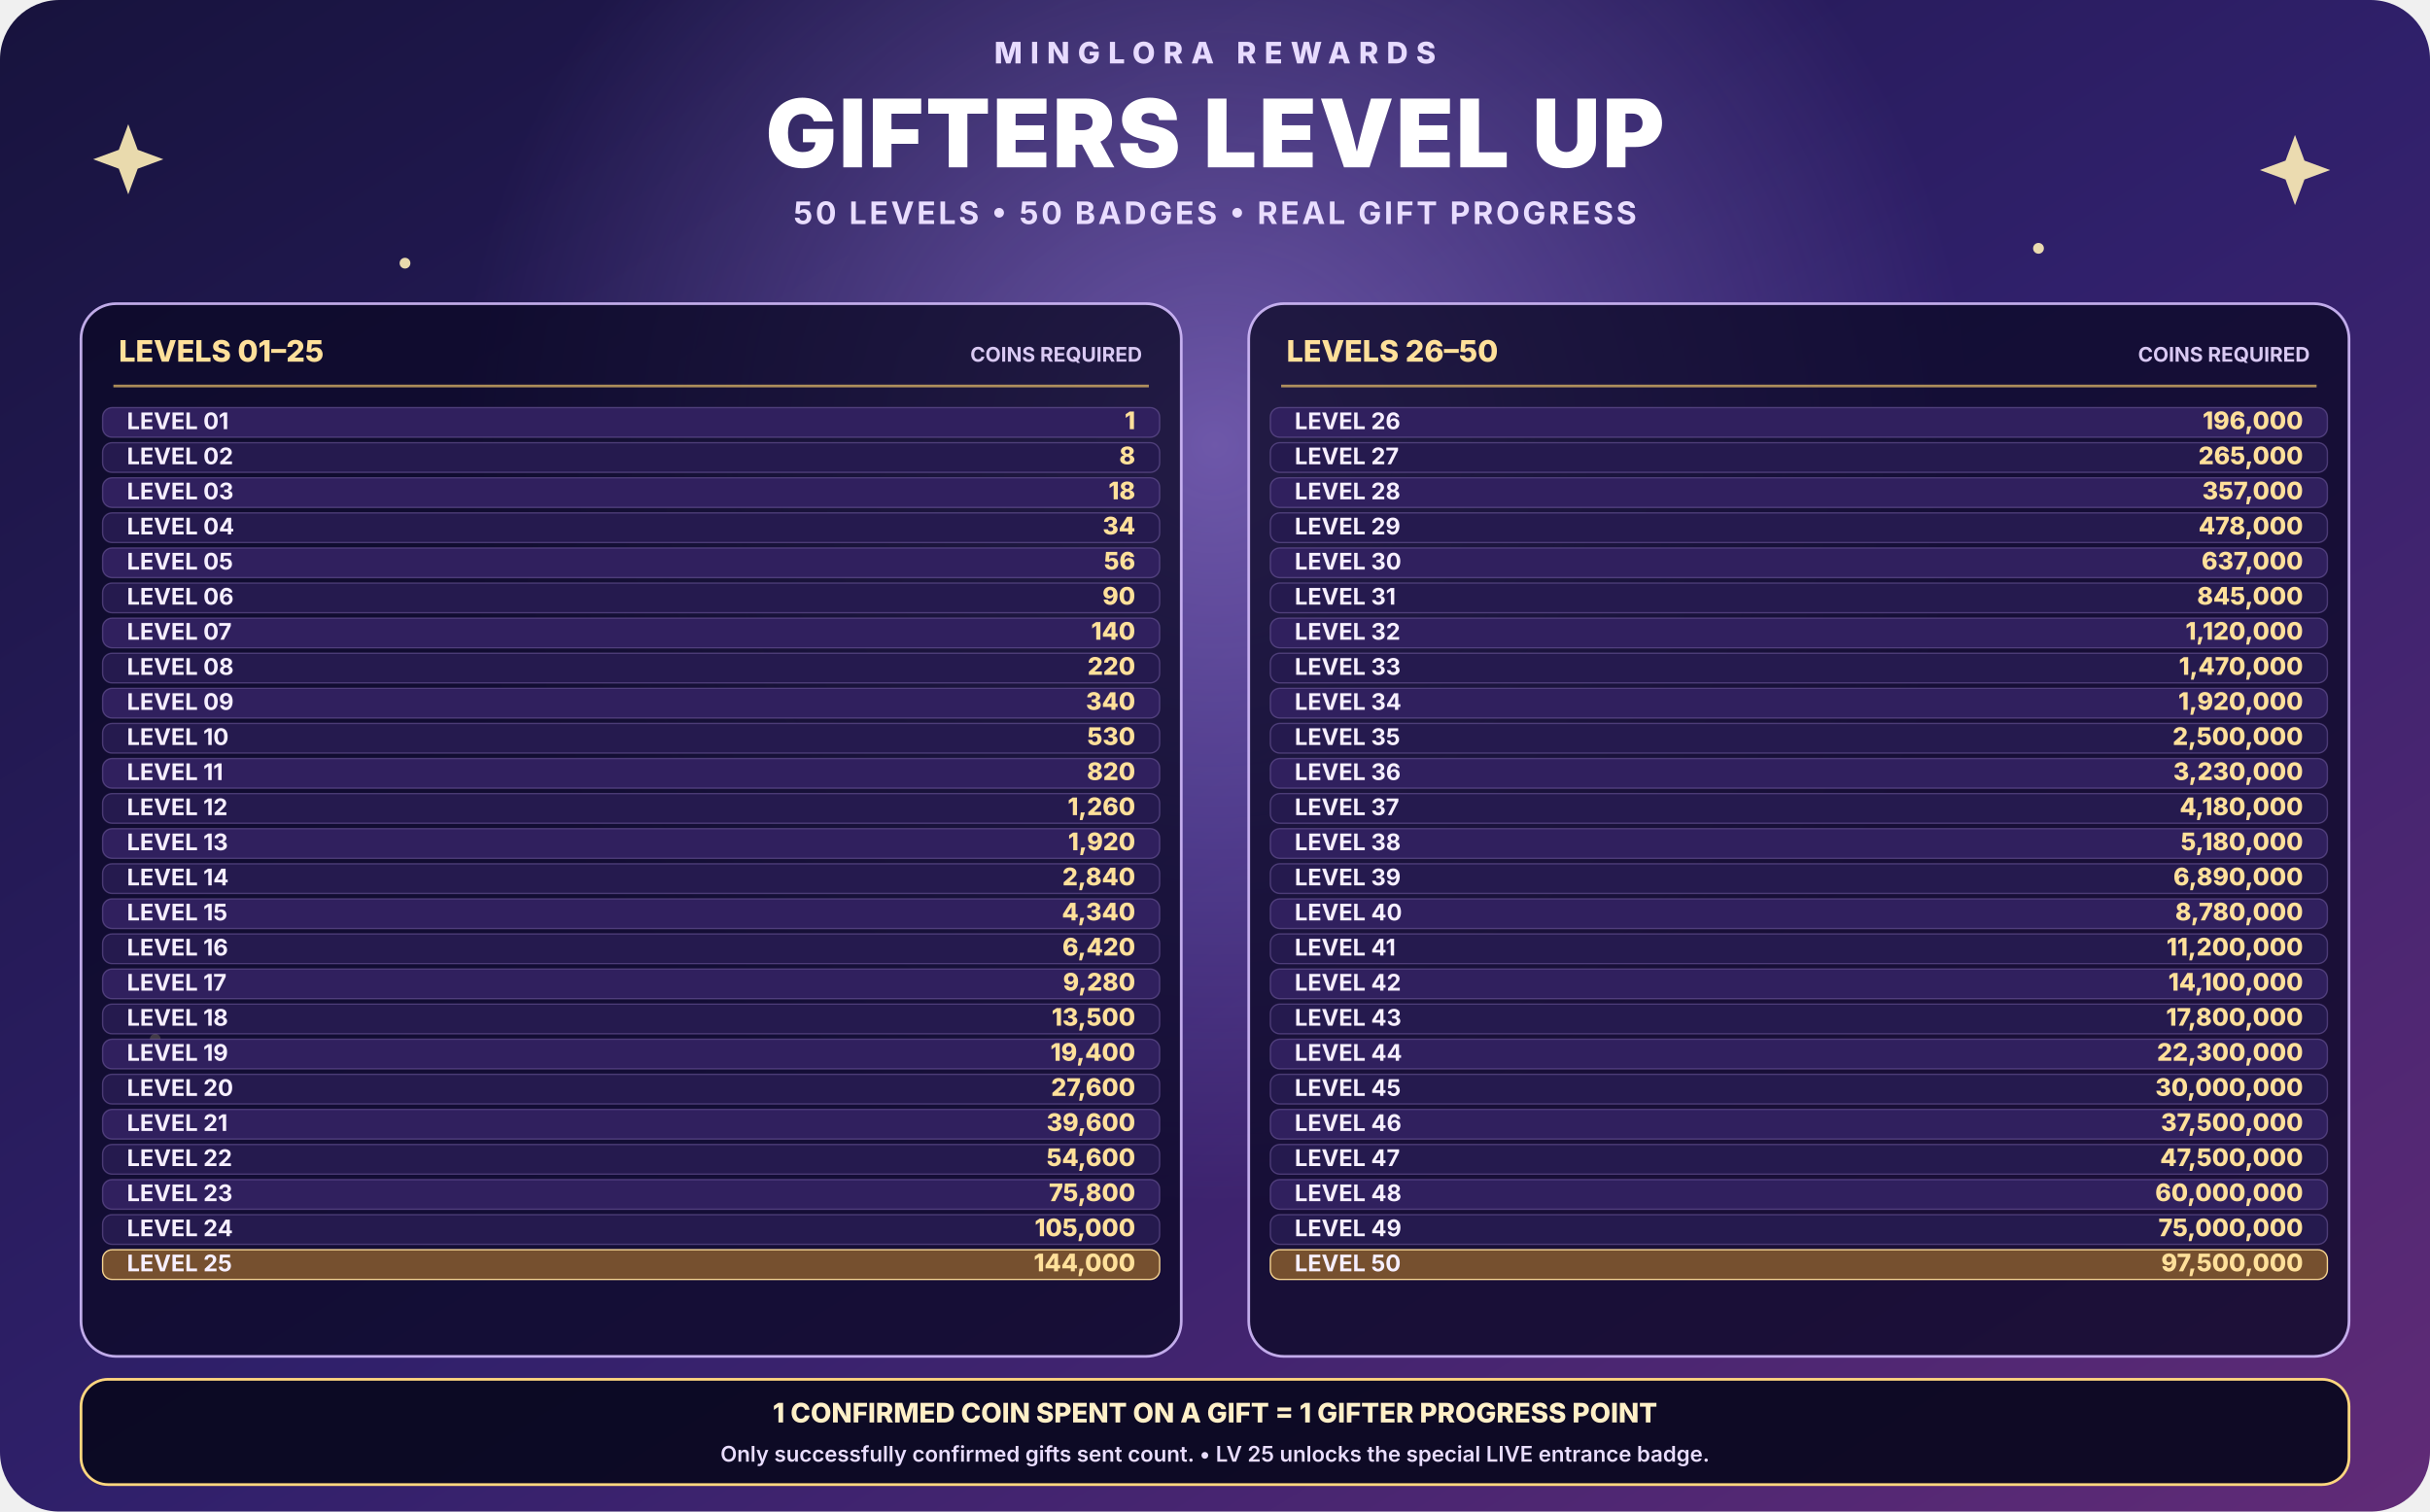
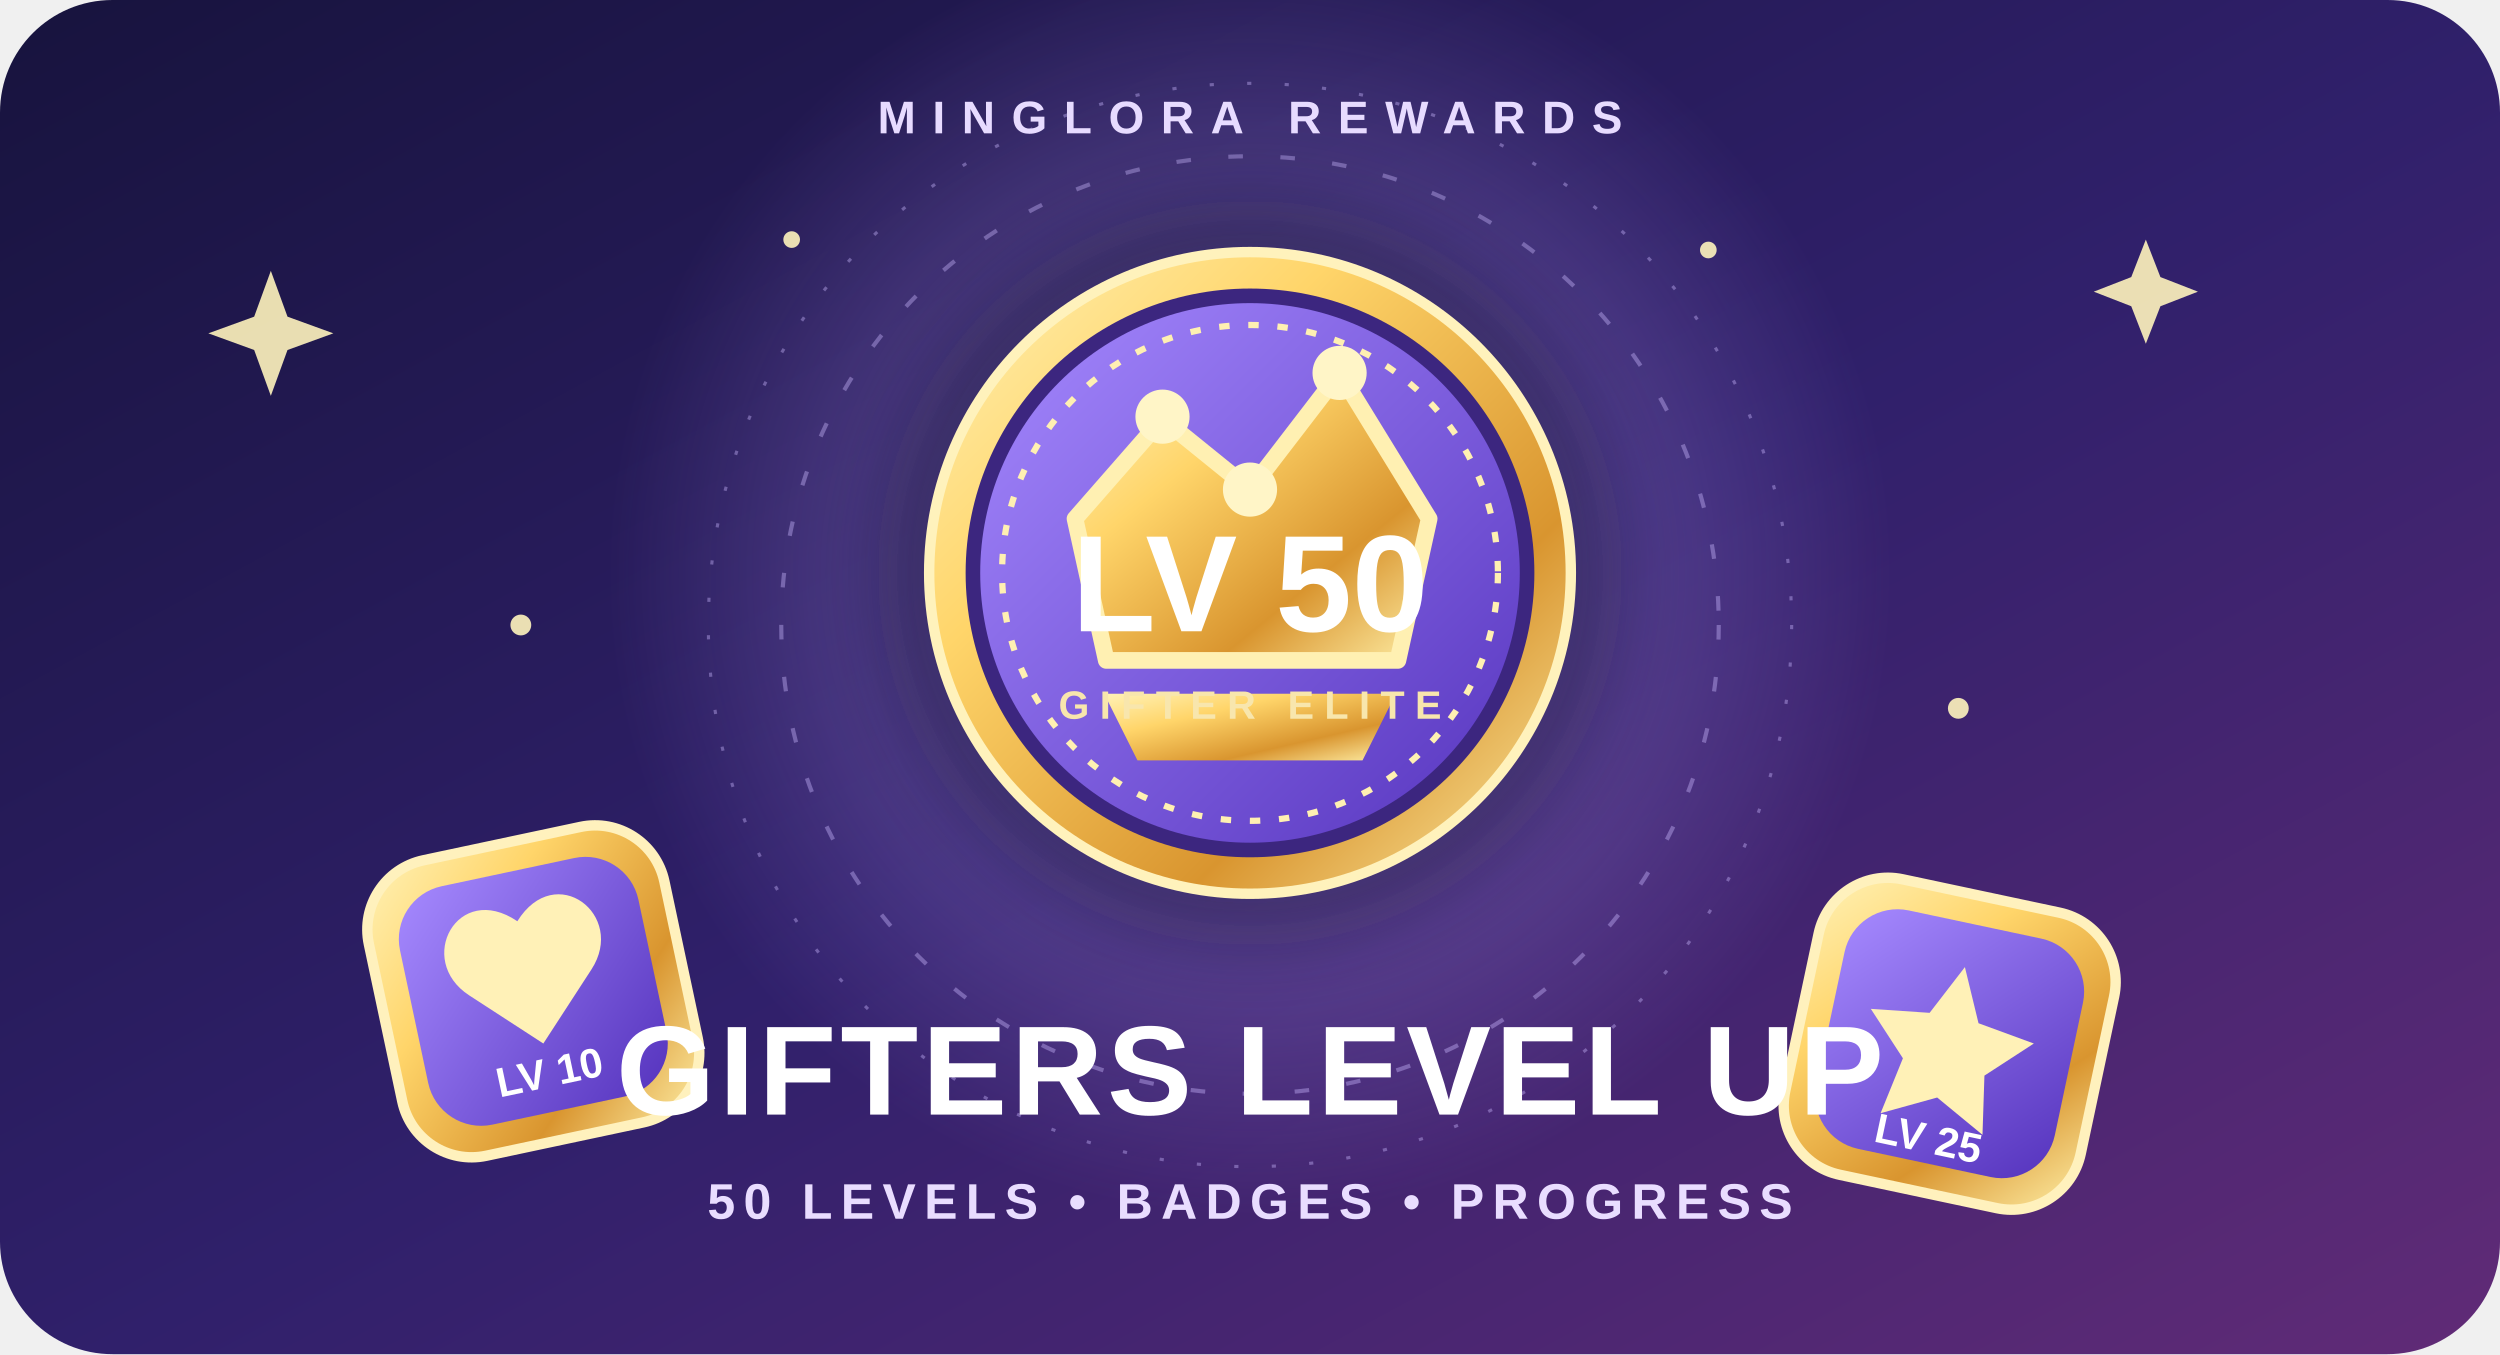
- <svg xmlns="http://www.w3.org/2000/svg" width="1800" height="1120" viewBox="0 0 1800 1120" role="img" aria-labelledby="title desc">
+ <svg xmlns="http://www.w3.org/2000/svg" width="1200" height="650" viewBox="0 0 1200 650" role="img" aria-labelledby="title desc">
  <defs>
    <linearGradient id="bg" x1="0" y1="0" x2="1" y2="1">
      <stop stop-color="#17133d" />
      <stop offset=".52" stop-color="#30206b" />
      <stop offset="1" stop-color="#612b77" />
    </linearGradient>
    <radialGradient id="glow">
-       <stop stop-color="#bd9cff" stop-opacity=".46" />
+       <stop stop-color="#bd9cff" stop-opacity=".55" />
      <stop offset="1" stop-color="#bd9cff" stop-opacity="0" />
    </radialGradient>
    <linearGradient id="gold" x1="0" y1="0" x2="1" y2="1">
      <stop stop-color="#fff2b7" />
-       <stop offset=".5" stop-color="#ffd56a" />
-       <stop offset="1" stop-color="#d9952f" />
+       <stop offset=".32" stop-color="#ffd56a" />
+       <stop offset=".7" stop-color="#d9952f" />
+       <stop offset="1" stop-color="#fff0a8" />
    </linearGradient>
+     <linearGradient id="purple" x1="0" y1="0" x2="1" y2="1">
+       <stop stop-color="#a68aff" />
+       <stop offset="1" stop-color="#5533bd" />
+     </linearGradient>
+     <filter id="shadow" x="-40%" y="-40%" width="180%" height="180%">
+       <feGaussianBlur stdDeviation="18" />
+     </filter>
  </defs>
-   <rect width="1800" height="1120" rx="44" fill="url(#bg)" />
-   <circle cx="900" cy="330" r="560" fill="url(#glow)" />
-   <g fill="#fff0b8" opacity=".9">
-     <path d="M95 92l7 19 19 7-19 7-7 19-7-19-19-7 19-7z" />
-     <path d="M1700 100l7 19 19 7-19 7-7 19-7-19-19-7 19-7z" />
-     <circle cx="300" cy="195" r="4" />
-     <circle cx="1510" cy="184" r="4" />
-     <circle cx="1680" cy="830" r="4" />
-     <circle cx="115" cy="770" r="4" />
+   <rect width="1200" height="650" rx="54" fill="url(#bg)" />
+   <circle cx="600" cy="275" r="310" fill="url(#glow)" />
+   <g fill="#fff4bd" opacity=".9">
+     <path d="M130 130l8 22 22 8-22 8-8 22-8-22-22-8 22-8z" />
+     <path d="M1030 115l7 18 18 7-18 7-7 18-7-18-18-7 18-7z" />
+     <circle cx="250" cy="300" r="5" />
+     <circle cx="940" cy="340" r="5" />
+     <circle cx="820" cy="120" r="4" />
+     <circle cx="380" cy="115" r="4" />
  </g>
-   <text x="900" y="47" text-anchor="middle" fill="#e7dbff" font-family="Inter,Arial,sans-serif" font-size="22" font-weight="800" letter-spacing="6">MINGLORA REWARDS</text>
-   <text x="900" y="124" text-anchor="middle" fill="#fff" font-family="Inter,Arial,sans-serif" font-size="70" font-weight="900" letter-spacing="1.5">GIFTERS LEVEL UP</text>
-   <text x="900" y="166" text-anchor="middle" fill="#e9ddff" font-family="Inter,Arial,sans-serif" font-size="23" font-weight="700" letter-spacing="2">50 LEVELS  •  50 BADGES  •  REAL GIFT PROGRESS</text>
-   <path d="M70 192H1730" stroke="url(#gold)" stroke-width="5" stroke-linecap="round" />
-   <g>
-     <rect x="60" y="225" width="815" height="780" rx="26" fill="#0b0926" fill-opacity="0.76" stroke="#d7c0ff" stroke-opacity="0.88" stroke-width="2" />
-     <text x="88" y="268" fill="#ffe09a" font-family="Inter,Arial,sans-serif" font-size="22" font-weight="800">LEVELS 01–25</text>
-     <text x="846" y="268" text-anchor="end" fill="#d9c9f3" font-family="Inter,Arial,sans-serif" font-size="15" font-weight="700">COINS REQUIRED</text>
-     <path d="M84 286H851" stroke="#e7bd69" stroke-opacity="0.72" stroke-width="2" />
-     <g>
-       <rect x="76" y="302" width="783" height="22" rx="7" fill="#30205e" stroke="#7e67ae" stroke-opacity="0.48" />
-       <text x="94" y="318" fill="#f6efff" font-family="Inter,Arial,sans-serif" font-size="17" font-weight="650">LEVEL 01</text>
-       <text x="841" y="318" text-anchor="end" fill="#ffe09a" font-family="Inter,Arial,sans-serif" font-size="18" font-weight="800">1</text>
-     </g>
-     <g>
-       <rect x="76" y="328" width="783" height="22" rx="7" fill="#251a4e" stroke="#7e67ae" stroke-opacity="0.48" />
-       <text x="94" y="344" fill="#f6efff" font-family="Inter,Arial,sans-serif" font-size="17" font-weight="650">LEVEL 02</text>
-       <text x="841" y="344" text-anchor="end" fill="#ffe09a" font-family="Inter,Arial,sans-serif" font-size="18" font-weight="800">8</text>
-     </g>
-     <g>
-       <rect x="76" y="354" width="783" height="22" rx="7" fill="#30205e" stroke="#7e67ae" stroke-opacity="0.48" />
-       <text x="94" y="370" fill="#f6efff" font-family="Inter,Arial,sans-serif" font-size="17" font-weight="650">LEVEL 03</text>
-       <text x="841" y="370" text-anchor="end" fill="#ffe09a" font-family="Inter,Arial,sans-serif" font-size="18" font-weight="800">18</text>
-     </g>
-     <g>
-       <rect x="76" y="380" width="783" height="22" rx="7" fill="#251a4e" stroke="#7e67ae" stroke-opacity="0.48" />
-       <text x="94" y="396" fill="#f6efff" font-family="Inter,Arial,sans-serif" font-size="17" font-weight="650">LEVEL 04</text>
-       <text x="841" y="396" text-anchor="end" fill="#ffe09a" font-family="Inter,Arial,sans-serif" font-size="18" font-weight="800">34</text>
-     </g>
-     <g>
-       <rect x="76" y="406" width="783" height="22" rx="7" fill="#30205e" stroke="#7e67ae" stroke-opacity="0.48" />
-       <text x="94" y="422" fill="#f6efff" font-family="Inter,Arial,sans-serif" font-size="17" font-weight="650">LEVEL 05</text>
-       <text x="841" y="422" text-anchor="end" fill="#ffe09a" font-family="Inter,Arial,sans-serif" font-size="18" font-weight="800">56</text>
-     </g>
-     <g>
-       <rect x="76" y="432" width="783" height="22" rx="7" fill="#251a4e" stroke="#7e67ae" stroke-opacity="0.48" />
-       <text x="94" y="448" fill="#f6efff" font-family="Inter,Arial,sans-serif" font-size="17" font-weight="650">LEVEL 06</text>
-       <text x="841" y="448" text-anchor="end" fill="#ffe09a" font-family="Inter,Arial,sans-serif" font-size="18" font-weight="800">90</text>
-     </g>
-     <g>
-       <rect x="76" y="458" width="783" height="22" rx="7" fill="#30205e" stroke="#7e67ae" stroke-opacity="0.48" />
-       <text x="94" y="474" fill="#f6efff" font-family="Inter,Arial,sans-serif" font-size="17" font-weight="650">LEVEL 07</text>
-       <text x="841" y="474" text-anchor="end" fill="#ffe09a" font-family="Inter,Arial,sans-serif" font-size="18" font-weight="800">140</text>
-     </g>
-     <g>
-       <rect x="76" y="484" width="783" height="22" rx="7" fill="#251a4e" stroke="#7e67ae" stroke-opacity="0.48" />
-       <text x="94" y="500" fill="#f6efff" font-family="Inter,Arial,sans-serif" font-size="17" font-weight="650">LEVEL 08</text>
-       <text x="841" y="500" text-anchor="end" fill="#ffe09a" font-family="Inter,Arial,sans-serif" font-size="18" font-weight="800">220</text>
-     </g>
-     <g>
-       <rect x="76" y="510" width="783" height="22" rx="7" fill="#30205e" stroke="#7e67ae" stroke-opacity="0.48" />
-       <text x="94" y="526" fill="#f6efff" font-family="Inter,Arial,sans-serif" font-size="17" font-weight="650">LEVEL 09</text>
-       <text x="841" y="526" text-anchor="end" fill="#ffe09a" font-family="Inter,Arial,sans-serif" font-size="18" font-weight="800">340</text>
-     </g>
-     <g>
-       <rect x="76" y="536" width="783" height="22" rx="7" fill="#251a4e" stroke="#7e67ae" stroke-opacity="0.48" />
-       <text x="94" y="552" fill="#f6efff" font-family="Inter,Arial,sans-serif" font-size="17" font-weight="650">LEVEL 10</text>
-       <text x="841" y="552" text-anchor="end" fill="#ffe09a" font-family="Inter,Arial,sans-serif" font-size="18" font-weight="800">530</text>
-     </g>
-     <g>
-       <rect x="76" y="562" width="783" height="22" rx="7" fill="#30205e" stroke="#7e67ae" stroke-opacity="0.48" />
-       <text x="94" y="578" fill="#f6efff" font-family="Inter,Arial,sans-serif" font-size="17" font-weight="650">LEVEL 11</text>
-       <text x="841" y="578" text-anchor="end" fill="#ffe09a" font-family="Inter,Arial,sans-serif" font-size="18" font-weight="800">820</text>
-     </g>
-     <g>
-       <rect x="76" y="588" width="783" height="22" rx="7" fill="#251a4e" stroke="#7e67ae" stroke-opacity="0.48" />
-       <text x="94" y="604" fill="#f6efff" font-family="Inter,Arial,sans-serif" font-size="17" font-weight="650">LEVEL 12</text>
-       <text x="841" y="604" text-anchor="end" fill="#ffe09a" font-family="Inter,Arial,sans-serif" font-size="18" font-weight="800">1,260</text>
-     </g>
-     <g>
-       <rect x="76" y="614" width="783" height="22" rx="7" fill="#30205e" stroke="#7e67ae" stroke-opacity="0.48" />
-       <text x="94" y="630" fill="#f6efff" font-family="Inter,Arial,sans-serif" font-size="17" font-weight="650">LEVEL 13</text>
-       <text x="841" y="630" text-anchor="end" fill="#ffe09a" font-family="Inter,Arial,sans-serif" font-size="18" font-weight="800">1,920</text>
-     </g>
-     <g>
-       <rect x="76" y="640" width="783" height="22" rx="7" fill="#251a4e" stroke="#7e67ae" stroke-opacity="0.48" />
-       <text x="94" y="656" fill="#f6efff" font-family="Inter,Arial,sans-serif" font-size="17" font-weight="650">LEVEL 14</text>
-       <text x="841" y="656" text-anchor="end" fill="#ffe09a" font-family="Inter,Arial,sans-serif" font-size="18" font-weight="800">2,840</text>
-     </g>
-     <g>
-       <rect x="76" y="666" width="783" height="22" rx="7" fill="#30205e" stroke="#7e67ae" stroke-opacity="0.48" />
-       <text x="94" y="682" fill="#f6efff" font-family="Inter,Arial,sans-serif" font-size="17" font-weight="650">LEVEL 15</text>
-       <text x="841" y="682" text-anchor="end" fill="#ffe09a" font-family="Inter,Arial,sans-serif" font-size="18" font-weight="800">4,340</text>
-     </g>
-     <g>
-       <rect x="76" y="692" width="783" height="22" rx="7" fill="#251a4e" stroke="#7e67ae" stroke-opacity="0.48" />
-       <text x="94" y="708" fill="#f6efff" font-family="Inter,Arial,sans-serif" font-size="17" font-weight="650">LEVEL 16</text>
-       <text x="841" y="708" text-anchor="end" fill="#ffe09a" font-family="Inter,Arial,sans-serif" font-size="18" font-weight="800">6,420</text>
-     </g>
-     <g>
-       <rect x="76" y="718" width="783" height="22" rx="7" fill="#30205e" stroke="#7e67ae" stroke-opacity="0.48" />
-       <text x="94" y="734" fill="#f6efff" font-family="Inter,Arial,sans-serif" font-size="17" font-weight="650">LEVEL 17</text>
-       <text x="841" y="734" text-anchor="end" fill="#ffe09a" font-family="Inter,Arial,sans-serif" font-size="18" font-weight="800">9,280</text>
-     </g>
-     <g>
-       <rect x="76" y="744" width="783" height="22" rx="7" fill="#251a4e" stroke="#7e67ae" stroke-opacity="0.48" />
-       <text x="94" y="760" fill="#f6efff" font-family="Inter,Arial,sans-serif" font-size="17" font-weight="650">LEVEL 18</text>
-       <text x="841" y="760" text-anchor="end" fill="#ffe09a" font-family="Inter,Arial,sans-serif" font-size="18" font-weight="800">13,500</text>
-     </g>
-     <g>
-       <rect x="76" y="770" width="783" height="22" rx="7" fill="#30205e" stroke="#7e67ae" stroke-opacity="0.48" />
-       <text x="94" y="786" fill="#f6efff" font-family="Inter,Arial,sans-serif" font-size="17" font-weight="650">LEVEL 19</text>
-       <text x="841" y="786" text-anchor="end" fill="#ffe09a" font-family="Inter,Arial,sans-serif" font-size="18" font-weight="800">19,400</text>
-     </g>
-     <g>
-       <rect x="76" y="796" width="783" height="22" rx="7" fill="#251a4e" stroke="#7e67ae" stroke-opacity="0.48" />
-       <text x="94" y="812" fill="#f6efff" font-family="Inter,Arial,sans-serif" font-size="17" font-weight="650">LEVEL 20</text>
-       <text x="841" y="812" text-anchor="end" fill="#ffe09a" font-family="Inter,Arial,sans-serif" font-size="18" font-weight="800">27,600</text>
-     </g>
-     <g>
-       <rect x="76" y="822" width="783" height="22" rx="7" fill="#30205e" stroke="#7e67ae" stroke-opacity="0.48" />
-       <text x="94" y="838" fill="#f6efff" font-family="Inter,Arial,sans-serif" font-size="17" font-weight="650">LEVEL 21</text>
-       <text x="841" y="838" text-anchor="end" fill="#ffe09a" font-family="Inter,Arial,sans-serif" font-size="18" font-weight="800">39,600</text>
-     </g>
-     <g>
-       <rect x="76" y="848" width="783" height="22" rx="7" fill="#251a4e" stroke="#7e67ae" stroke-opacity="0.48" />
-       <text x="94" y="864" fill="#f6efff" font-family="Inter,Arial,sans-serif" font-size="17" font-weight="650">LEVEL 22</text>
-       <text x="841" y="864" text-anchor="end" fill="#ffe09a" font-family="Inter,Arial,sans-serif" font-size="18" font-weight="800">54,600</text>
-     </g>
-     <g>
-       <rect x="76" y="874" width="783" height="22" rx="7" fill="#30205e" stroke="#7e67ae" stroke-opacity="0.48" />
-       <text x="94" y="890" fill="#f6efff" font-family="Inter,Arial,sans-serif" font-size="17" font-weight="650">LEVEL 23</text>
-       <text x="841" y="890" text-anchor="end" fill="#ffe09a" font-family="Inter,Arial,sans-serif" font-size="18" font-weight="800">75,800</text>
-     </g>
-     <g>
-       <rect x="76" y="900" width="783" height="22" rx="7" fill="#251a4e" stroke="#7e67ae" stroke-opacity="0.48" />
-       <text x="94" y="916" fill="#f6efff" font-family="Inter,Arial,sans-serif" font-size="17" font-weight="650">LEVEL 24</text>
-       <text x="841" y="916" text-anchor="end" fill="#ffe09a" font-family="Inter,Arial,sans-serif" font-size="18" font-weight="800">105,000</text>
-     </g>
-     <g>
-       <rect x="76" y="926" width="783" height="22" rx="7" fill="#76502f" stroke="#ffdd96" stroke-opacity="0.95" />
-       <text x="94" y="942" fill="#f6efff" font-family="Inter,Arial,sans-serif" font-size="17" font-weight="650">LEVEL 25</text>
-       <text x="841" y="942" text-anchor="end" fill="#ffe09a" font-family="Inter,Arial,sans-serif" font-size="18" font-weight="800">144,000</text>
-     </g>
+   <g opacity=".4" fill="none" stroke="#cbb8ff">
+     <circle cx="600" cy="300" r="225" stroke-width="2" stroke-dasharray="7 18" />
+     <circle cx="600" cy="300" r="260" stroke-width="1.5" stroke-dasharray="2 16" />
  </g>
-   <g>
-     <rect x="925" y="225" width="815" height="780" rx="26" fill="#0b0926" fill-opacity="0.76" stroke="#d7c0ff" stroke-opacity="0.88" stroke-width="2" />
-     <text x="953" y="268" fill="#ffe09a" font-family="Inter,Arial,sans-serif" font-size="22" font-weight="800">LEVELS 26–50</text>
-     <text x="1711" y="268" text-anchor="end" fill="#d9c9f3" font-family="Inter,Arial,sans-serif" font-size="15" font-weight="700">COINS REQUIRED</text>
-     <path d="M949 286H1716" stroke="#e7bd69" stroke-opacity="0.72" stroke-width="2" />
-     <g>
-       <rect x="941" y="302" width="783" height="22" rx="7" fill="#30205e" stroke="#7e67ae" stroke-opacity="0.48" />
-       <text x="959" y="318" fill="#f6efff" font-family="Inter,Arial,sans-serif" font-size="17" font-weight="650">LEVEL 26</text>
-       <text x="1706" y="318" text-anchor="end" fill="#ffe09a" font-family="Inter,Arial,sans-serif" font-size="18" font-weight="800">196,000</text>
-     </g>
-     <g>
-       <rect x="941" y="328" width="783" height="22" rx="7" fill="#251a4e" stroke="#7e67ae" stroke-opacity="0.48" />
-       <text x="959" y="344" fill="#f6efff" font-family="Inter,Arial,sans-serif" font-size="17" font-weight="650">LEVEL 27</text>
-       <text x="1706" y="344" text-anchor="end" fill="#ffe09a" font-family="Inter,Arial,sans-serif" font-size="18" font-weight="800">265,000</text>
-     </g>
-     <g>
-       <rect x="941" y="354" width="783" height="22" rx="7" fill="#30205e" stroke="#7e67ae" stroke-opacity="0.48" />
-       <text x="959" y="370" fill="#f6efff" font-family="Inter,Arial,sans-serif" font-size="17" font-weight="650">LEVEL 28</text>
-       <text x="1706" y="370" text-anchor="end" fill="#ffe09a" font-family="Inter,Arial,sans-serif" font-size="18" font-weight="800">357,000</text>
-     </g>
-     <g>
-       <rect x="941" y="380" width="783" height="22" rx="7" fill="#251a4e" stroke="#7e67ae" stroke-opacity="0.48" />
-       <text x="959" y="396" fill="#f6efff" font-family="Inter,Arial,sans-serif" font-size="17" font-weight="650">LEVEL 29</text>
-       <text x="1706" y="396" text-anchor="end" fill="#ffe09a" font-family="Inter,Arial,sans-serif" font-size="18" font-weight="800">478,000</text>
-     </g>
-     <g>
-       <rect x="941" y="406" width="783" height="22" rx="7" fill="#30205e" stroke="#7e67ae" stroke-opacity="0.48" />
-       <text x="959" y="422" fill="#f6efff" font-family="Inter,Arial,sans-serif" font-size="17" font-weight="650">LEVEL 30</text>
-       <text x="1706" y="422" text-anchor="end" fill="#ffe09a" font-family="Inter,Arial,sans-serif" font-size="18" font-weight="800">637,000</text>
-     </g>
-     <g>
-       <rect x="941" y="432" width="783" height="22" rx="7" fill="#251a4e" stroke="#7e67ae" stroke-opacity="0.48" />
-       <text x="959" y="448" fill="#f6efff" font-family="Inter,Arial,sans-serif" font-size="17" font-weight="650">LEVEL 31</text>
-       <text x="1706" y="448" text-anchor="end" fill="#ffe09a" font-family="Inter,Arial,sans-serif" font-size="18" font-weight="800">845,000</text>
-     </g>
-     <g>
-       <rect x="941" y="458" width="783" height="22" rx="7" fill="#30205e" stroke="#7e67ae" stroke-opacity="0.48" />
-       <text x="959" y="474" fill="#f6efff" font-family="Inter,Arial,sans-serif" font-size="17" font-weight="650">LEVEL 32</text>
-       <text x="1706" y="474" text-anchor="end" fill="#ffe09a" font-family="Inter,Arial,sans-serif" font-size="18" font-weight="800">1,120,000</text>
-     </g>
-     <g>
-       <rect x="941" y="484" width="783" height="22" rx="7" fill="#251a4e" stroke="#7e67ae" stroke-opacity="0.48" />
-       <text x="959" y="500" fill="#f6efff" font-family="Inter,Arial,sans-serif" font-size="17" font-weight="650">LEVEL 33</text>
-       <text x="1706" y="500" text-anchor="end" fill="#ffe09a" font-family="Inter,Arial,sans-serif" font-size="18" font-weight="800">1,470,000</text>
-     </g>
-     <g>
-       <rect x="941" y="510" width="783" height="22" rx="7" fill="#30205e" stroke="#7e67ae" stroke-opacity="0.48" />
-       <text x="959" y="526" fill="#f6efff" font-family="Inter,Arial,sans-serif" font-size="17" font-weight="650">LEVEL 34</text>
-       <text x="1706" y="526" text-anchor="end" fill="#ffe09a" font-family="Inter,Arial,sans-serif" font-size="18" font-weight="800">1,920,000</text>
-     </g>
-     <g>
-       <rect x="941" y="536" width="783" height="22" rx="7" fill="#251a4e" stroke="#7e67ae" stroke-opacity="0.48" />
-       <text x="959" y="552" fill="#f6efff" font-family="Inter,Arial,sans-serif" font-size="17" font-weight="650">LEVEL 35</text>
-       <text x="1706" y="552" text-anchor="end" fill="#ffe09a" font-family="Inter,Arial,sans-serif" font-size="18" font-weight="800">2,500,000</text>
-     </g>
-     <g>
-       <rect x="941" y="562" width="783" height="22" rx="7" fill="#30205e" stroke="#7e67ae" stroke-opacity="0.48" />
-       <text x="959" y="578" fill="#f6efff" font-family="Inter,Arial,sans-serif" font-size="17" font-weight="650">LEVEL 36</text>
-       <text x="1706" y="578" text-anchor="end" fill="#ffe09a" font-family="Inter,Arial,sans-serif" font-size="18" font-weight="800">3,230,000</text>
-     </g>
-     <g>
-       <rect x="941" y="588" width="783" height="22" rx="7" fill="#251a4e" stroke="#7e67ae" stroke-opacity="0.48" />
-       <text x="959" y="604" fill="#f6efff" font-family="Inter,Arial,sans-serif" font-size="17" font-weight="650">LEVEL 37</text>
-       <text x="1706" y="604" text-anchor="end" fill="#ffe09a" font-family="Inter,Arial,sans-serif" font-size="18" font-weight="800">4,180,000</text>
-     </g>
-     <g>
-       <rect x="941" y="614" width="783" height="22" rx="7" fill="#30205e" stroke="#7e67ae" stroke-opacity="0.48" />
-       <text x="959" y="630" fill="#f6efff" font-family="Inter,Arial,sans-serif" font-size="17" font-weight="650">LEVEL 38</text>
-       <text x="1706" y="630" text-anchor="end" fill="#ffe09a" font-family="Inter,Arial,sans-serif" font-size="18" font-weight="800">5,180,000</text>
-     </g>
-     <g>
-       <rect x="941" y="640" width="783" height="22" rx="7" fill="#251a4e" stroke="#7e67ae" stroke-opacity="0.48" />
-       <text x="959" y="656" fill="#f6efff" font-family="Inter,Arial,sans-serif" font-size="17" font-weight="650">LEVEL 39</text>
-       <text x="1706" y="656" text-anchor="end" fill="#ffe09a" font-family="Inter,Arial,sans-serif" font-size="18" font-weight="800">6,890,000</text>
-     </g>
-     <g>
-       <rect x="941" y="666" width="783" height="22" rx="7" fill="#30205e" stroke="#7e67ae" stroke-opacity="0.48" />
-       <text x="959" y="682" fill="#f6efff" font-family="Inter,Arial,sans-serif" font-size="17" font-weight="650">LEVEL 40</text>
-       <text x="1706" y="682" text-anchor="end" fill="#ffe09a" font-family="Inter,Arial,sans-serif" font-size="18" font-weight="800">8,780,000</text>
-     </g>
-     <g>
-       <rect x="941" y="692" width="783" height="22" rx="7" fill="#251a4e" stroke="#7e67ae" stroke-opacity="0.48" />
-       <text x="959" y="708" fill="#f6efff" font-family="Inter,Arial,sans-serif" font-size="17" font-weight="650">LEVEL 41</text>
-       <text x="1706" y="708" text-anchor="end" fill="#ffe09a" font-family="Inter,Arial,sans-serif" font-size="18" font-weight="800">11,200,000</text>
-     </g>
-     <g>
-       <rect x="941" y="718" width="783" height="22" rx="7" fill="#30205e" stroke="#7e67ae" stroke-opacity="0.48" />
-       <text x="959" y="734" fill="#f6efff" font-family="Inter,Arial,sans-serif" font-size="17" font-weight="650">LEVEL 42</text>
-       <text x="1706" y="734" text-anchor="end" fill="#ffe09a" font-family="Inter,Arial,sans-serif" font-size="18" font-weight="800">14,100,000</text>
-     </g>
-     <g>
-       <rect x="941" y="744" width="783" height="22" rx="7" fill="#251a4e" stroke="#7e67ae" stroke-opacity="0.48" />
-       <text x="959" y="760" fill="#f6efff" font-family="Inter,Arial,sans-serif" font-size="17" font-weight="650">LEVEL 43</text>
-       <text x="1706" y="760" text-anchor="end" fill="#ffe09a" font-family="Inter,Arial,sans-serif" font-size="18" font-weight="800">17,800,000</text>
-     </g>
-     <g>
-       <rect x="941" y="770" width="783" height="22" rx="7" fill="#30205e" stroke="#7e67ae" stroke-opacity="0.48" />
-       <text x="959" y="786" fill="#f6efff" font-family="Inter,Arial,sans-serif" font-size="17" font-weight="650">LEVEL 44</text>
-       <text x="1706" y="786" text-anchor="end" fill="#ffe09a" font-family="Inter,Arial,sans-serif" font-size="18" font-weight="800">22,300,000</text>
-     </g>
-     <g>
-       <rect x="941" y="796" width="783" height="22" rx="7" fill="#251a4e" stroke="#7e67ae" stroke-opacity="0.48" />
-       <text x="959" y="812" fill="#f6efff" font-family="Inter,Arial,sans-serif" font-size="17" font-weight="650">LEVEL 45</text>
-       <text x="1706" y="812" text-anchor="end" fill="#ffe09a" font-family="Inter,Arial,sans-serif" font-size="18" font-weight="800">30,000,000</text>
-     </g>
-     <g>
-       <rect x="941" y="822" width="783" height="22" rx="7" fill="#30205e" stroke="#7e67ae" stroke-opacity="0.48" />
-       <text x="959" y="838" fill="#f6efff" font-family="Inter,Arial,sans-serif" font-size="17" font-weight="650">LEVEL 46</text>
-       <text x="1706" y="838" text-anchor="end" fill="#ffe09a" font-family="Inter,Arial,sans-serif" font-size="18" font-weight="800">37,500,000</text>
-     </g>
-     <g>
-       <rect x="941" y="848" width="783" height="22" rx="7" fill="#251a4e" stroke="#7e67ae" stroke-opacity="0.48" />
-       <text x="959" y="864" fill="#f6efff" font-family="Inter,Arial,sans-serif" font-size="17" font-weight="650">LEVEL 47</text>
-       <text x="1706" y="864" text-anchor="end" fill="#ffe09a" font-family="Inter,Arial,sans-serif" font-size="18" font-weight="800">47,500,000</text>
-     </g>
-     <g>
-       <rect x="941" y="874" width="783" height="22" rx="7" fill="#30205e" stroke="#7e67ae" stroke-opacity="0.48" />
-       <text x="959" y="890" fill="#f6efff" font-family="Inter,Arial,sans-serif" font-size="17" font-weight="650">LEVEL 48</text>
-       <text x="1706" y="890" text-anchor="end" fill="#ffe09a" font-family="Inter,Arial,sans-serif" font-size="18" font-weight="800">60,000,000</text>
-     </g>
-     <g>
-       <rect x="941" y="900" width="783" height="22" rx="7" fill="#251a4e" stroke="#7e67ae" stroke-opacity="0.48" />
-       <text x="959" y="916" fill="#f6efff" font-family="Inter,Arial,sans-serif" font-size="17" font-weight="650">LEVEL 49</text>
-       <text x="1706" y="916" text-anchor="end" fill="#ffe09a" font-family="Inter,Arial,sans-serif" font-size="18" font-weight="800">75,000,000</text>
-     </g>
-     <g>
-       <rect x="941" y="926" width="783" height="22" rx="7" fill="#76502f" stroke="#ffdd96" stroke-opacity="0.95" />
-       <text x="959" y="942" fill="#f6efff" font-family="Inter,Arial,sans-serif" font-size="17" font-weight="650">LEVEL 50</text>
-       <text x="1706" y="942" text-anchor="end" fill="#ffe09a" font-family="Inter,Arial,sans-serif" font-size="18" font-weight="800">97,500,000</text>
-     </g>
+   <g transform="translate(600 275)">
+     <circle r="178" fill="#080b22" opacity=".35" filter="url(#shadow)" />
+     <circle r="154" fill="url(#gold)" stroke="#fff2bc" stroke-width="5" />
+     <circle r="133" fill="url(#purple)" stroke="#3c267f" stroke-width="7" />
+     <circle r="119" fill="none" stroke="#fff0b2" stroke-width="3" stroke-dasharray="5 9" />
+     <path d="M-84 -26l42 -48 42 34 43 -56 43 70-15 68h-140z" fill="url(#gold)" stroke="#fff0b2" stroke-width="8" stroke-linejoin="round" />
+     <circle cx="-42" cy="-75" r="13" fill="#fff5c7" />
+     <circle cx="0" cy="-40" r="13" fill="#fff5c7" />
+     <circle cx="43" cy="-96" r="13" fill="#fff5c7" />
+     <path d="M-70 58h140l-16 32h-108z" fill="url(#gold)" />
+     <text x="0" y="28" fill="#fff" font-family="Arial,sans-serif" font-size="66" font-weight="900" text-anchor="middle">LV 50</text>
+     <text x="0" y="70" fill="#f8e6ad" font-family="Arial,sans-serif" font-size="19" font-weight="800" letter-spacing="5" text-anchor="middle">GIFTER ELITE</text>
  </g>
-   <rect x="60" y="1022" width="1680" height="78" rx="20" fill="#09081f" fill-opacity=".92" stroke="#ffd77f" stroke-width="2" />
-   <text x="900" y="1054" text-anchor="middle" fill="#fff0c7" font-family="Inter,Arial,sans-serif" font-size="20" font-weight="800">1 CONFIRMED COIN SPENT ON A GIFT = 1 GIFTER PROGRESS POINT</text>
-   <text x="900" y="1083" text-anchor="middle" fill="#e9ddff" font-family="Inter,Arial,sans-serif" font-size="16" font-weight="600">Only successfully confirmed gifts sent count.  •  LV 25 unlocks the special LIVE entrance badge.</text>
+   <g transform="translate(170 420) rotate(-12)">
+     <rect width="145" height="145" rx="34" fill="url(#gold)" stroke="#fff1bd" stroke-width="5" />
+     <rect x="14" y="14" width="117" height="117" rx="26" fill="url(#purple)" />
+     <path d="M72 38c-24-25-52 8-30 30l30 30 30-30c22-22-6-55-30-30z" fill="#fff1b7" />
+     <text x="72" y="119" fill="#fff" font-family="Arial,sans-serif" font-size="20" font-weight="900" text-anchor="middle">LV 10</text>
+   </g>
+   <g transform="translate(880 415) rotate(12)">
+     <rect width="145" height="145" rx="34" fill="url(#gold)" stroke="#fff1bd" stroke-width="5" />
+     <rect x="14" y="14" width="117" height="117" rx="26" fill="url(#purple)" />
+     <path d="M72 35l12 25 28 4-20 20 5 28-25-13-25 13 5-28-20-20 28-4z" fill="#fff1b7" />
+     <text x="72" y="126" fill="#fff" font-family="Arial,sans-serif" font-size="20" font-weight="900" text-anchor="middle">LV 25</text>
+   </g>
+   <text x="600" y="64" fill="#e7dbff" font-family="Arial,sans-serif" font-size="22" font-weight="800" letter-spacing="8" text-anchor="middle">MINGLORA REWARDS</text>
+   <text x="600" y="535" fill="#fff" font-family="Arial,sans-serif" font-size="61" font-weight="900" letter-spacing="2" text-anchor="middle">GIFTERS LEVEL UP</text>
+   <text x="600" y="585" fill="#e9ddff" font-family="Arial,sans-serif" font-size="24" font-weight="700" letter-spacing="4" text-anchor="middle">50 LEVELS  •  BADGES  •  PROGRESS</text>
</svg>
